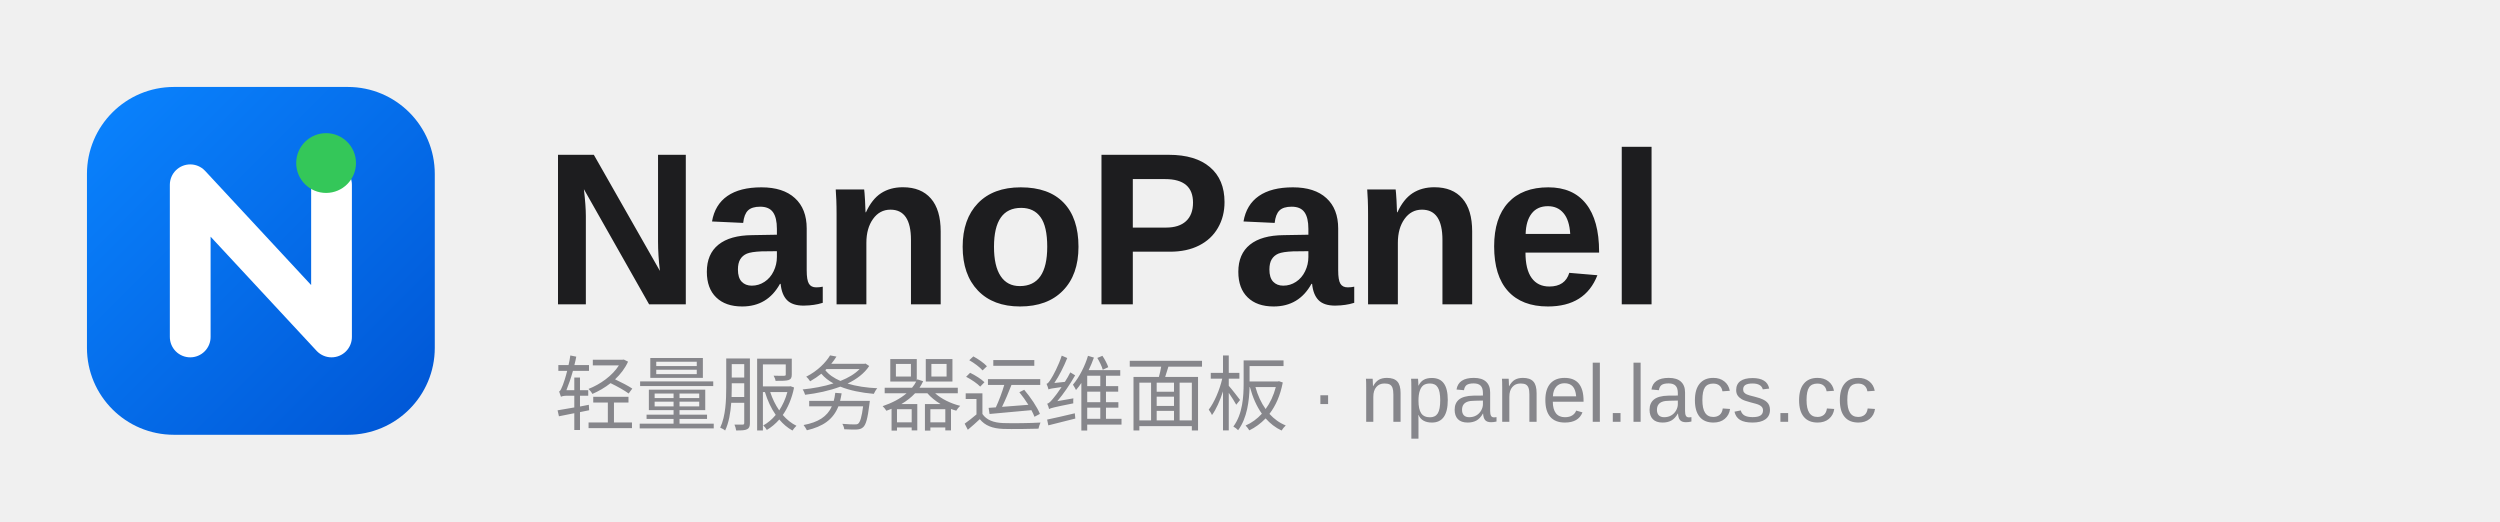
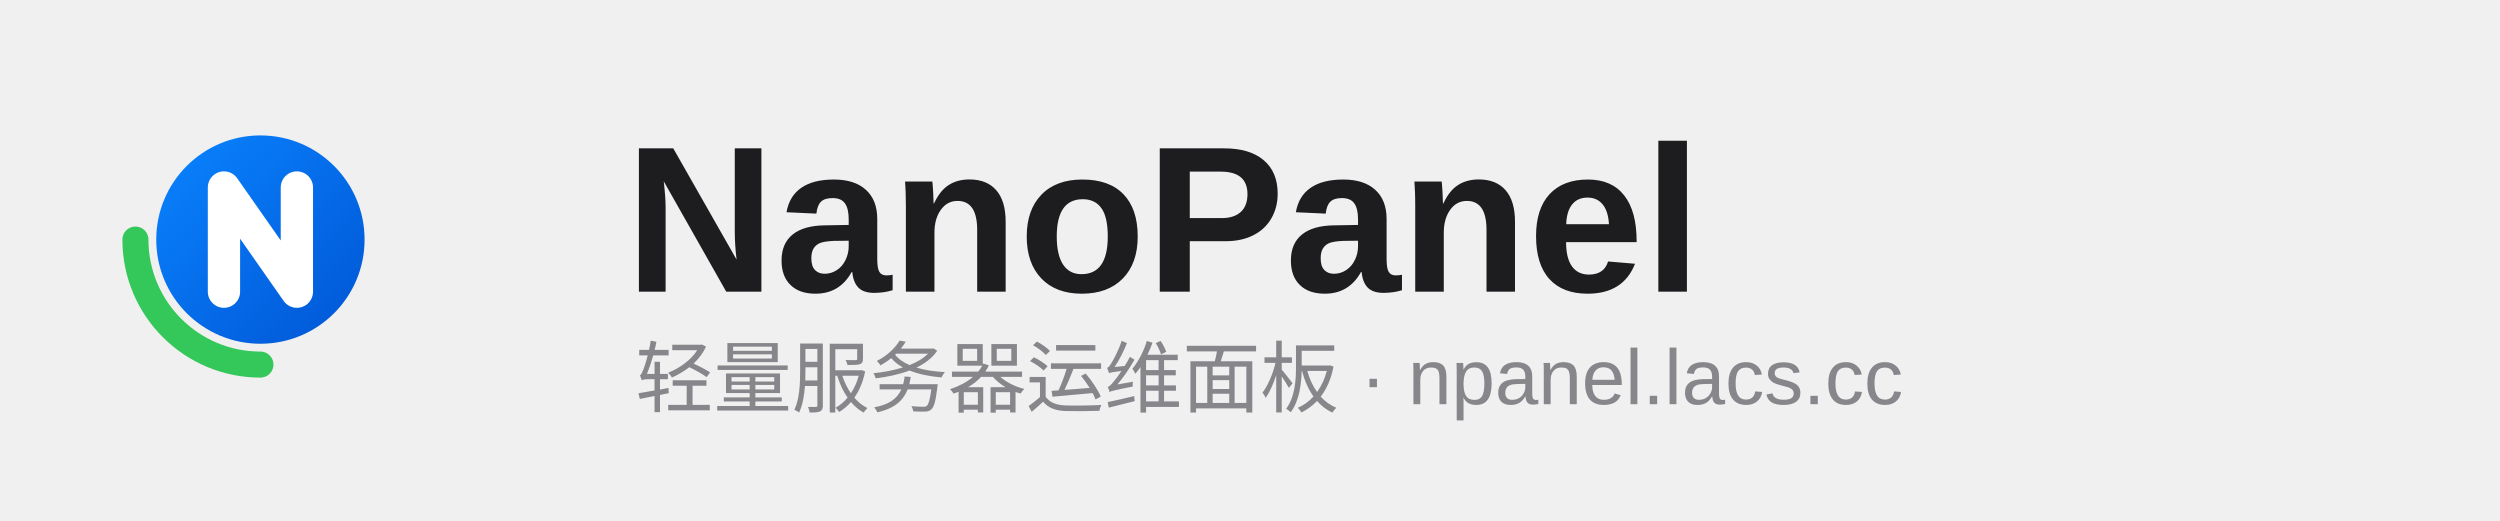
- <svg xmlns="http://www.w3.org/2000/svg" viewBox="0 0 460 96" width="460" height="96">
+ <svg xmlns="http://www.w3.org/2000/svg" viewBox="0 0 480 100" width="480" height="100">
  <defs>
    <linearGradient id="npg" x1="0" y1="0" x2="1" y2="1">
      <stop offset="0" stop-color="#0a84ff" />
      <stop offset="1" stop-color="#0055d4" />
    </linearGradient>
  </defs>
-   <rect x="16" y="16" width="64" height="64" rx="16" fill="url(#npg)" />
-   <path d="M35 62V34l26 28V34" fill="none" stroke="#fff" stroke-width="7.5" stroke-linecap="round" stroke-linejoin="round" />
-   <circle cx="60" cy="30" r="5.5" fill="#34c759" />
-   <text x="100" y="56" font-family="-apple-system,'SF Pro Display','PingFang SC','Helvetica Neue',Arial,sans-serif" font-size="40" font-weight="700" fill="#1d1d1f">NanoPanel</text>
-   <text x="102" y="78" font-family="-apple-system,'SF Pro Text','PingFang SC',Arial,sans-serif" font-size="15" fill="#86868b">轻量服务器运维面板 · npanel.lacs.cc</text>
+   <g transform="translate(16,16)">
+     <circle cx="34" cy="30" r="20" fill="url(#npg)" />
+     <path d="M27 40V20l14 20V20" fill="none" stroke="#fff" stroke-width="6.2" stroke-linecap="round" stroke-linejoin="round" />
+     <path d="M10 30A24 24 0 0 0 34 54" fill="none" stroke="#34c759" stroke-width="5" stroke-linecap="round" />
+   </g>
+   <text x="120" y="56" font-family="-apple-system,'SF Pro Display','PingFang SC','Helvetica Neue',Arial,sans-serif" font-size="40" font-weight="700" fill="#1d1d1f">NanoPanel</text>
+   <text x="122" y="78" font-family="-apple-system,'SF Pro Text','PingFang SC',Arial,sans-serif" font-size="15" fill="#86868b">轻量服务器运维面板 · npanel.lacs.cc</text>
</svg>
